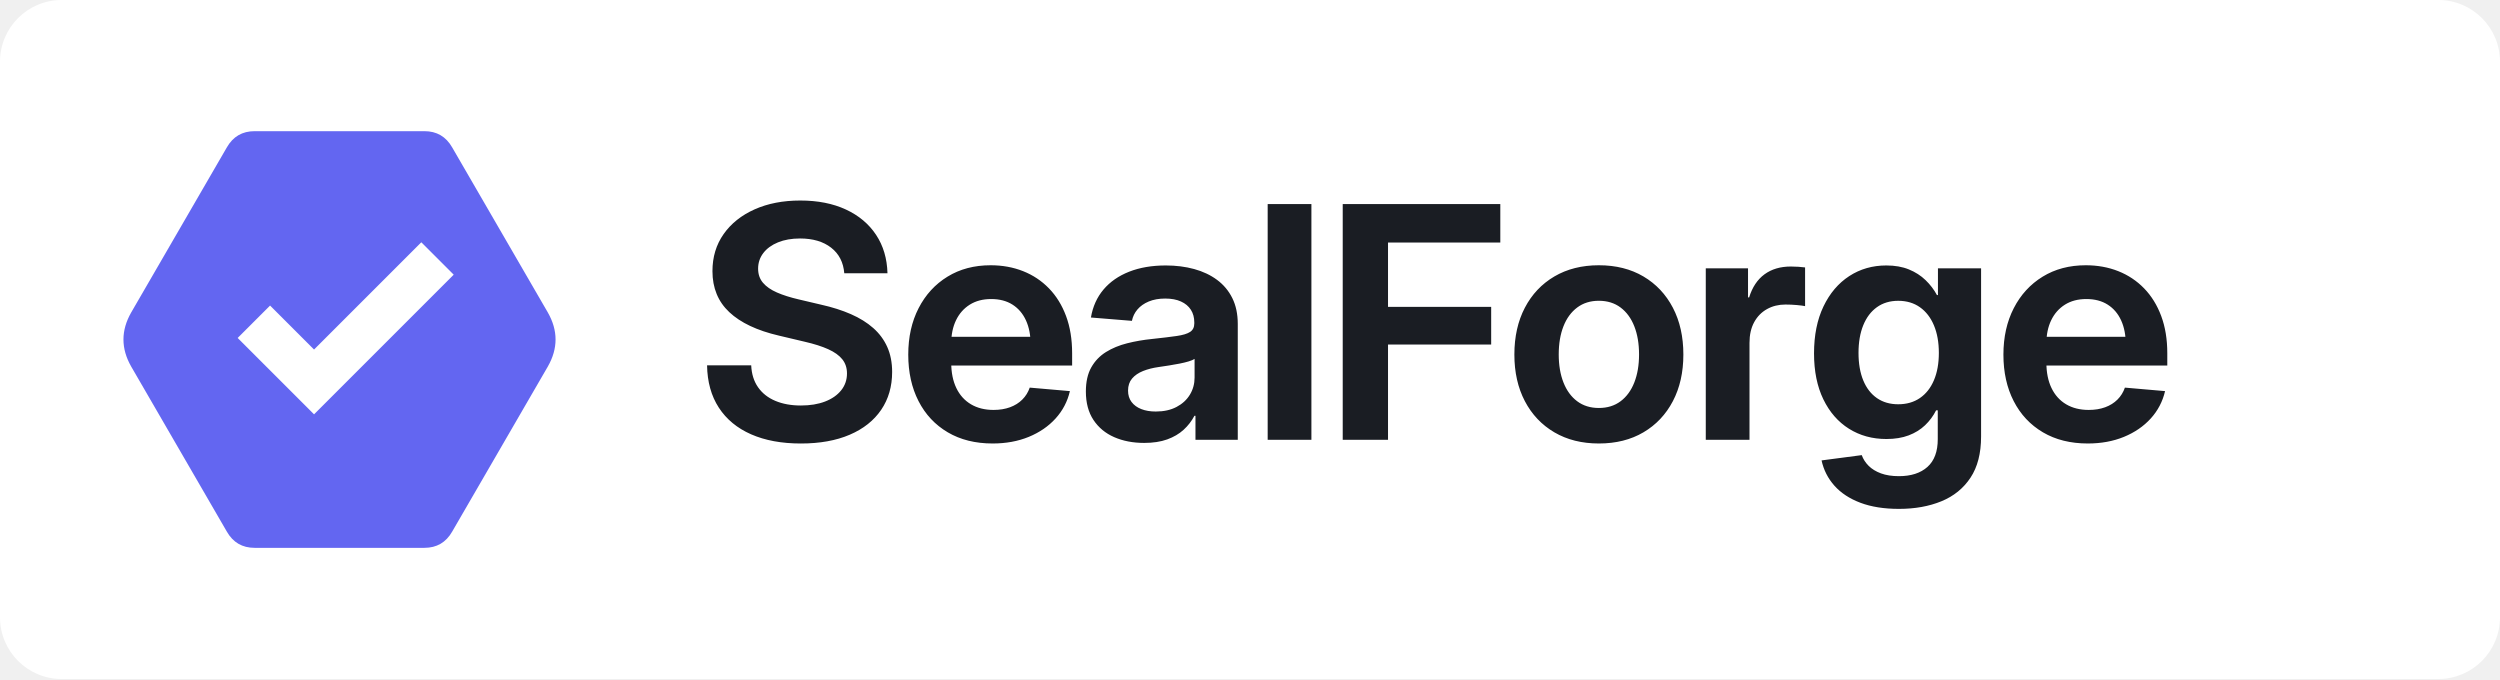
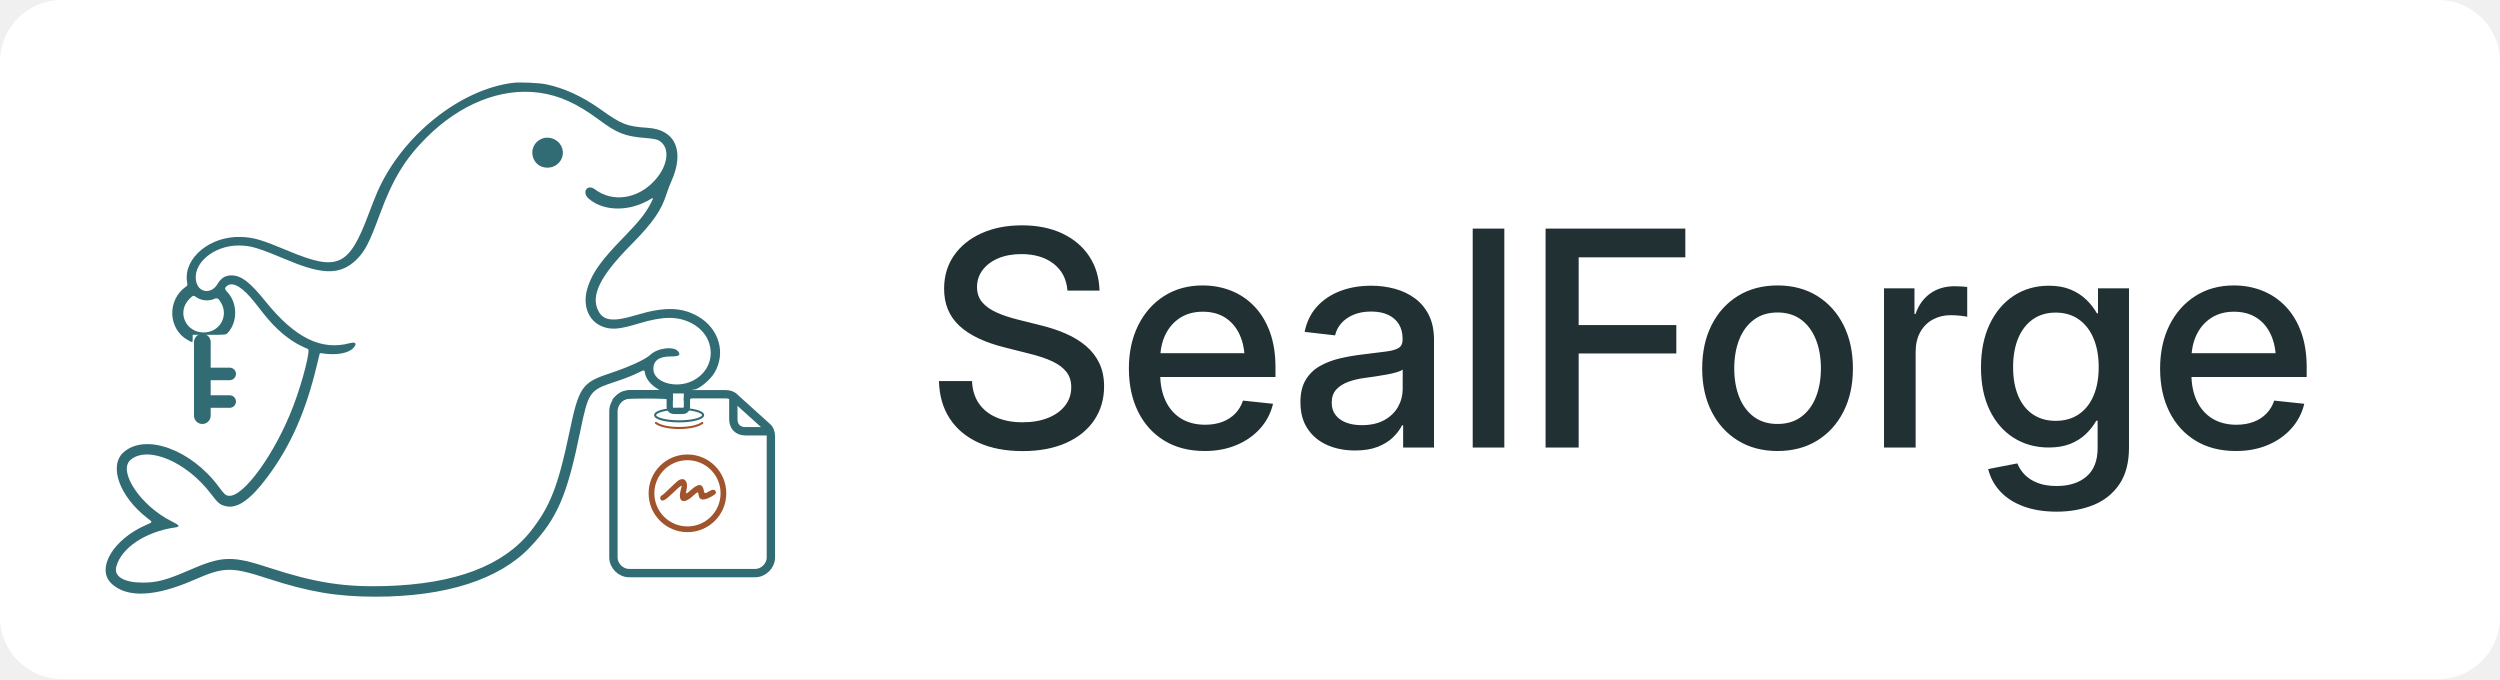
<svg xmlns="http://www.w3.org/2000/svg" width="324" height="88" viewBox="0 0 324 88" role="img" aria-label="SealForge">
-   <rect width="324" height="88" rx="8" fill="#ffffff" />
-   <g transform="translate(12 12)">
-     <path fill="#6366f1" fill-rule="evenodd" d="M21 5H43Q45.4 5 46.6 7.1L59 28.5Q61 32 59 35.5L46.6 56.9Q45.4 59 43 59H21Q18.6 59 17.4 56.9L5 35.5Q3 32 5 28.5L17.4 7.1Q18.6 5 21 5ZM18.8 31.8L23 27.6L28.7 33.3L42.6 19.4L46.8 23.6L28.7 41.7Z" />
-     <path fill="#1a1d23" d="M91.793 45.478Q88.056 45.478 85.346 44.288Q82.637 43.099 81.161 40.832Q79.686 38.566 79.636 35.345H85.357Q85.429 37.017 86.24 38.183Q87.051 39.348 88.479 39.951Q89.907 40.554 91.794 40.554Q93.588 40.554 94.928 40.038Q96.267 39.522 97.018 38.583Q97.769 37.645 97.769 36.396Q97.769 35.322 97.163 34.565Q96.557 33.809 95.339 33.258Q94.121 32.708 92.272 32.283L88.949 31.496Q84.703 30.507 82.518 28.456Q80.334 26.405 80.334 23.142Q80.334 20.392 81.784 18.334Q83.233 16.277 85.8 15.132Q88.366 13.988 91.713 13.988Q95.117 13.988 97.628 15.153Q100.138 16.318 101.54 18.437Q102.942 20.555 103.017 23.417H97.419Q97.248 21.294 95.716 20.1Q94.185 18.907 91.687 18.907Q90.052 18.907 88.827 19.41Q87.602 19.912 86.927 20.795Q86.251 21.678 86.251 22.823Q86.251 23.906 86.884 24.65Q87.517 25.395 88.697 25.909Q89.877 26.424 91.507 26.801L94.428 27.489Q96.573 27.968 98.275 28.713Q99.977 29.458 101.171 30.512Q102.365 31.566 102.993 32.976Q103.621 34.387 103.621 36.202Q103.621 39.024 102.201 41.112Q100.78 43.199 98.131 44.338Q95.481 45.478 91.793 45.478ZM116.646 45.476Q113.287 45.476 110.83 44.028Q108.372 42.579 107.041 39.982Q105.71 37.386 105.71 33.959Q105.71 30.548 107.052 27.939Q108.394 25.329 110.799 23.853Q113.204 22.378 116.383 22.378Q118.665 22.378 120.591 23.141Q122.518 23.904 123.945 25.373Q125.372 26.842 126.16 28.957Q126.948 31.072 126.948 33.779V35.376H107.999V31.648H124.162L121.569 32.637Q121.569 30.843 120.965 29.523Q120.361 28.203 119.222 27.479Q118.082 26.755 116.456 26.755Q114.841 26.755 113.682 27.484Q112.523 28.213 111.901 29.503Q111.28 30.793 111.28 32.492V35.013Q111.28 36.918 111.942 38.293Q112.605 39.667 113.838 40.397Q115.072 41.127 116.765 41.127Q117.955 41.127 118.897 40.781Q119.839 40.435 120.491 39.785Q121.143 39.136 121.454 38.235L126.659 38.688Q126.191 40.706 124.804 42.234Q123.418 43.761 121.33 44.618Q119.242 45.476 116.646 45.476ZM136.284 45.402Q134.112 45.402 132.405 44.656Q130.697 43.91 129.713 42.427Q128.729 40.944 128.729 38.741Q128.729 36.855 129.428 35.616Q130.127 34.376 131.332 33.626Q132.538 32.877 134.082 32.488Q135.626 32.099 137.305 31.931Q139.301 31.718 140.502 31.544Q141.703 31.371 142.242 31.013Q142.781 30.655 142.781 29.919V29.789Q142.781 28.838 142.338 28.147Q141.895 27.456 141.054 27.074Q140.214 26.692 139.01 26.692Q137.795 26.692 136.882 27.072Q135.969 27.453 135.415 28.104Q134.861 28.756 134.697 29.582L129.384 29.149Q129.743 27.029 131.015 25.523Q132.288 24.018 134.345 23.21Q136.402 22.403 139.091 22.403Q141.062 22.403 142.762 22.867Q144.463 23.332 145.732 24.272Q147.001 25.212 147.708 26.636Q148.415 28.059 148.415 29.982V45.0H142.933V41.891H142.795Q142.262 42.906 141.394 43.701Q140.526 44.495 139.268 44.948Q138.009 45.402 136.284 45.402ZM137.789 41.334Q139.351 41.334 140.478 40.741Q141.605 40.148 142.211 39.149Q142.818 38.15 142.818 36.927V34.514Q142.557 34.686 142.048 34.839Q141.538 34.992 140.877 35.123Q140.216 35.254 139.508 35.364Q138.8 35.475 138.145 35.57Q137.034 35.725 136.137 36.084Q135.24 36.444 134.718 37.058Q134.195 37.673 134.195 38.627Q134.195 39.49 134.649 40.096Q135.104 40.702 135.912 41.018Q136.72 41.334 137.789 41.334ZM157.958 14.443V45.0H152.291V14.443ZM162.017 45.0V14.443H182.44V19.43H167.887V27.77H181.256V32.652H167.887V45.0ZM195.213 45.476Q191.913 45.476 189.446 44.03Q186.98 42.583 185.621 39.988Q184.263 37.392 184.263 33.949Q184.263 30.485 185.621 27.883Q186.98 25.281 189.446 23.829Q191.913 22.378 195.213 22.378Q198.529 22.378 200.988 23.829Q203.447 25.281 204.806 27.883Q206.164 30.485 206.164 33.949Q206.164 37.392 204.806 39.988Q203.447 42.583 200.988 44.03Q198.529 45.476 195.213 45.476ZM195.213 40.874Q196.865 40.874 198.03 40.002Q199.194 39.13 199.808 37.565Q200.421 36 200.421 33.941Q200.421 31.855 199.808 30.294Q199.194 28.732 198.03 27.856Q196.865 26.98 195.213 26.98Q193.572 26.98 192.405 27.853Q191.238 28.726 190.624 30.288Q190.011 31.85 190.011 33.941Q190.011 36.006 190.624 37.568Q191.238 39.13 192.402 40.002Q193.566 40.874 195.213 40.874ZM209.068 45.0V22.779H214.544V26.543H214.689Q215.298 24.567 216.676 23.554Q218.055 22.541 220.101 22.541Q220.6 22.541 221.088 22.575Q221.575 22.609 221.939 22.659V27.675Q221.606 27.601 220.865 27.534Q220.125 27.468 219.39 27.468Q218.066 27.468 217.006 28.057Q215.946 28.646 215.34 29.756Q214.735 30.865 214.735 32.436V45.0ZM234.106 53.951Q231.209 53.951 229.111 53.16Q227.013 52.369 225.748 50.954Q224.483 49.538 224.074 47.669L229.282 46.984Q229.557 47.753 230.176 48.372Q230.796 48.99 231.774 49.351Q232.751 49.711 234.098 49.711Q236.462 49.711 237.798 48.513Q239.134 47.314 239.134 44.923V41.182H238.918Q238.369 42.273 237.488 43.113Q236.607 43.953 235.365 44.425Q234.122 44.896 232.477 44.896Q229.751 44.896 227.63 43.566Q225.51 42.235 224.304 39.748Q223.098 37.26 223.098 33.797Q223.098 30.275 224.319 27.721Q225.54 25.166 227.66 23.784Q229.781 22.403 232.468 22.403Q234.136 22.403 235.391 22.917Q236.647 23.43 237.553 24.305Q238.459 25.179 239.029 26.242H239.158V22.779H244.748V44.583Q244.748 47.834 243.379 49.905Q242.009 51.977 239.606 52.964Q237.203 53.951 234.106 53.951ZM234.007 40.393Q235.644 40.393 236.824 39.584Q238.003 38.775 238.639 37.277Q239.275 35.779 239.275 33.736Q239.275 31.693 238.642 30.176Q238.008 28.659 236.829 27.822Q235.649 26.984 234.007 26.984Q232.403 26.984 231.248 27.812Q230.093 28.639 229.478 30.152Q228.863 31.665 228.863 33.736Q228.863 35.81 229.48 37.305Q230.098 38.799 231.253 39.596Q232.408 40.393 234.007 40.393ZM258.579 45.476Q255.22 45.476 252.763 44.028Q250.306 42.579 248.974 39.982Q247.643 37.386 247.643 33.959Q247.643 30.548 248.985 27.939Q250.327 25.329 252.732 23.853Q255.137 22.378 258.316 22.378Q260.598 22.378 262.525 23.141Q264.451 23.904 265.878 25.373Q267.305 26.842 268.093 28.957Q268.881 31.072 268.881 33.779V35.376H249.932V31.648H266.095L263.502 32.637Q263.502 30.843 262.899 29.523Q262.295 28.203 261.155 27.479Q260.016 26.755 258.389 26.755Q256.774 26.755 255.615 27.484Q254.456 28.213 253.835 29.503Q253.213 30.793 253.213 32.492V35.013Q253.213 36.918 253.876 38.293Q254.538 39.667 255.772 40.397Q257.006 41.127 258.699 41.127Q259.888 41.127 260.83 40.781Q261.772 40.435 262.424 39.785Q263.076 39.136 263.388 38.235L268.592 38.688Q268.124 40.706 266.738 42.234Q265.351 43.761 263.263 44.618Q261.175 45.476 258.579 45.476Z" />
+   <rect width="324" height="88" rx="8" fill="white" />
+   <g transform="translate(12 9) scale(0.06756757) translate(-28 -11)">
+     <g id="paper" fill="none" stroke="#316b73" stroke-width="16" stroke-linecap="round" stroke-linejoin="round">
+       <path d="M1131 634H1060C1042 634 1027 649 1027 667V947C1027 963 1041 977 1057 977H1299C1315 977 1329 963 1329 947V714C1329 707 1326 700 1322 697L1260 641C1257 637 1250 634 1243 634H1172" />
+       <path d="M1257 641V682C1257 696 1266 705 1280 705H1326" />
+     </g>
+     <g id="seal-contour" fill="#316b73">
+       <path fill-rule="evenodd" d="M835.0 36.6C732.7 48.9 621.1 138.5 574.2 246.0C570.9 253.4 563.2 273.0 557.0 289.5C519.7 388.8 498.3 398.6 404.5 359.5C351.8 337.5 337.8 333.3 313.0 332.3C254.3 330.0 202.8 372.0 209.0 417.3C210.2 425.4 210.2 425.4 207.3 427.4C170.1 453.2 172.5 509.9 211.7 530.7C220.0 535.2 220.0 535.2 220.0 527.0V520.0H251.8C283.6 520.0 283.6 520.0 286.7 516.7C306.8 495.9 306.4 458.4 285.8 437.3C281.0 432.4 281.1 429.5 286.3 425.8C297.8 417.6 316.1 428.8 339.6 458.6C343.9 464.1 351.4 473.6 356.1 479.6C379.2 508.8 403.5 529.5 429.6 542.1C435.2 544.8 440.2 547.0 440.8 547.0C446.8 547.0 431.2 608.6 413.0 656.6C378.6 747.1 317.0 832.5 288.9 828.7C282.8 827.9 280.8 826.0 269.8 811.2C216.8 739.7 128.9 708.1 87.2 745.5C58.4 771.4 79.8 830.4 132.9 871.5C143.8 879.9 143.9 879.0 130.5 884.8C67.6 912.1 34.2 968.4 64.1 997.0C93.3 1025.0 148.0 1022.7 222.3 990.2C279.9 964.9 293.9 964.6 363.5 987.3C442.6 1013.2 496.7 1022.3 571.0 1022.3C705.7 1022.2 808.1 989.4 867.0 927.4C919.3 872.3 938.0 829.1 963.6 704.0C978.7 630.3 981.6 626.1 1027.5 611.0C1048.5 604.1 1063.4 598.3 1075.9 592.1C1086.3 587.0 1086.6 587.0 1087.3 592.5C1088.8 603.0 1097.1 614.2 1109.1 622.0L1115.3 626.0H1084.9C1051.9 626.0 1047.0 626.6 1038.5 631.5C1034.0 634.2 1025.0 643.2 1025.0 645.0C1025.0 646.8 1045.6 645.7 1050.5 643.7C1057.3 640.9 1130.0 641.2 1130.0 644.0C1130.0 645.8 1130.7 646.0 1135.6 646.0H1141.2L1140.8 639.2L1140.5 632.5H1151.5H1162.5L1162.2 639.2L1161.8 646.0H1167.9C1173.3 646.0 1174.0 645.8 1174.0 644.0C1174.0 642.7 1174.7 642.0 1176.0 642.0C1177.8 642.0 1178.0 641.3 1178.0 633.5C1178.0 625.0 1178.0 625.0 1181.7 625.0C1190.3 625.0 1212.9 606.4 1220.9 592.7C1243.1 554.9 1229.7 508.4 1190.0 485.1C1158.6 466.7 1125.0 465.8 1071.3 482.0C1026.6 495.5 1007.9 493.5 998.0 474.0C983.0 444.6 1001.4 407.4 1060.6 347.5C1103.0 304.6 1119.1 281.3 1129.5 248.0C1131.5 241.7 1135.1 232.2 1137.5 227.0C1164.3 168.3 1146.5 126.5 1093.0 123.0C1052.4 120.3 1043.0 116.6 1001.5 87.0C967.0 62.5 932.4 46.7 897.5 39.4C884.8 36.8 847.5 35.1 835.0 36.6ZM884.5 55.6C923.2 60.9 957.0 76.1 999.7 107.8C1034.5 133.6 1049.2 139.3 1088.5 142.5C1107.4 144.0 1112.8 145.4 1118.8 150.6C1136.3 165.6 1130.0 198.9 1104.6 225.7C1072.3 259.8 1025.0 266.2 991.7 241.1C976.7 229.7 965.5 246.8 979.9 259.1C1008.8 283.9 1058.7 284.0 1098.8 259.4C1104.0 256.2 1104.0 257.0 1099.1 266.8C1089.5 285.9 1076.9 301.8 1048.1 331.4C1004.2 376.3 987.6 399.2 978.0 427.8C965.5 465.3 980.6 498.8 1013.6 506.6C1028.4 510.1 1043.2 508.1 1076.5 498.0C1121.6 484.4 1149.6 484.1 1175.5 497.0C1225.0 521.5 1226.7 584.7 1178.5 608.4C1146.5 624.2 1103.6 611.0 1103.6 585.5C1103.6 569.4 1114.5 561.5 1136.8 561.5C1152.7 561.5 1156.3 559.2 1151.5 552.3C1143.8 541.2 1111.9 544.8 1097.7 558.4C1088.2 567.4 1056.4 581.9 1018.4 594.5C967.0 611.5 960.5 621.0 943.0 705.0C921.1 810.1 905.6 849.6 868.1 897.0C815.6 963.1 723.6 997.9 590.5 1001.9C510.9 1004.3 454.3 995.4 367.8 967.1C295.0 943.2 276.9 943.7 212.5 971.8C170.1 990.3 151.6 995.2 125.0 995.3C88.3 995.4 68.6 983.8 73.4 964.9C82.6 929.0 129.6 897.5 186.2 889.5C196.5 888.0 195.1 885.4 180.5 878.2C120.5 848.7 75.3 781.3 101.0 759.7C134.0 731.9 208.4 763.5 255.0 825.0C268.4 842.7 272.1 845.8 283.0 848.6C305.0 854.2 330.0 837.1 362.0 794.5C408.1 733.0 437.1 667.3 459.0 575.0C461.3 565.4 463.3 556.9 463.6 556.1C463.9 555.2 465.1 555.0 467.8 555.4C494.7 559.8 518.7 555.7 528.3 545.1C535.6 537.0 532.8 533.0 521.9 535.9C466.5 550.9 416.0 525.9 359.3 455.5C329.6 418.6 313.0 406.0 294.2 406.0C282.3 406.0 274.4 411.1 267.1 423.3C256.1 441.5 233.3 439.8 227.4 420.4C216.9 385.5 258.9 348.4 308.5 348.7C332.2 348.9 344.0 352.5 406.5 378.5C471.7 405.6 505.3 404.7 535.0 374.9C550.5 359.5 559.7 341.4 578.5 290.0C603.4 222.0 627.0 183.0 668.0 142.0C732.8 77.1 811.4 45.7 884.5 55.6ZM227.1 447.9C236.2 454.5 250.7 455.9 261.4 451.1C267.1 448.6 269.5 450.0 274.4 458.5C289.6 484.5 271.4 515.6 241.0 515.5C205.9 515.3 189.1 475.8 213.6 451.2C220.7 444.1 221.5 443.9 227.1 447.9ZM888.4 144.4C860.3 157.5 869.1 199.2 900.0 199.4C922.8 199.6 937.2 176.3 926.3 156.8C918.9 143.7 901.9 138.1 888.4 144.4Z" />
+     </g>
+     <g id="key" fill="none" stroke="#316b73" stroke-linecap="round" stroke-linejoin="round">
+       <path d="M238.5 534V675" stroke-width="32" />
+       <path d="M238.5 595H291M238.5 648H291" stroke-width="24" />
+     </g>
+     <g id="press" fill="none" stroke="#316b73" stroke-linecap="round" stroke-linejoin="round">
+       <ellipse cx="1153" cy="674" rx="46" ry="12" stroke-width="4" />
+       <path d="M1135 630V657Q1135 666 1144 666H1159Q1168 666 1168 657V630" stroke-width="12" />
+     </g>
+     <g id="ink-line" fill="none" stroke="#9f542e" stroke-linecap="round">
+       <path d="M1108.5 689C1125.5 702 1180.5 702 1197.5 689" stroke-width="4" />
+     </g>
+     <g id="imprint" fill="#9f542e">
+       <circle cx="1169" cy="824" r="69" fill="none" stroke="#9f542e" stroke-width="11" />
+       <path fill-rule="evenodd" d="M1152.5 798.7C1150.9 799.5 1143.1 806.5 1135.4 814.1C1127.6 821.8 1120.7 828.0 1120.1 828.0C1117.9 828.0 1115.8 832.7 1117.0 834.9C1120.2 841.1 1125.7 838.3 1142.1 822.4C1152.3 812.4 1158.1 808.0 1158.0 810.2C1158.0 810.4 1157.1 813.9 1156.0 818.0C1150.2 840.3 1161.3 845.8 1179.0 829.5C1188.7 820.6 1189.6 820.4 1190.3 826.7C1191.5 837.4 1199.1 838.8 1213.6 831.0C1223.6 825.5 1225.2 823.5 1222.6 819.5C1220.3 816.0 1216.9 816.3 1209.9 820.6C1203.1 824.8 1201.3 824.6 1200.5 819.3C1198.2 805.2 1190.4 804.5 1176.1 817.2C1165.4 826.6 1165.2 826.6 1167.4 816.0C1170.6 801.2 1163.4 792.9 1152.5 798.7Z" />
+     </g>
  </g>
+   <path fill="#203033" d="M132.522 58.462Q129.225 58.462 126.817 57.366Q124.409 56.269 123.082 54.235Q121.756 52.202 121.692 49.387H125.975Q126.042 51.107 126.875 52.302Q127.707 53.498 129.166 54.113Q130.624 54.729 132.522 54.729Q134.393 54.729 135.811 54.166Q137.228 53.604 138.031 52.576Q138.835 51.548 138.835 50.175Q138.835 49.018 138.22 48.216Q137.605 47.414 136.403 46.844Q135.201 46.273 133.422 45.838L130.214 45.027Q126.275 44.045 124.315 42.204Q122.355 40.363 122.355 37.435Q122.355 34.955 123.642 33.104Q124.928 31.254 127.207 30.228Q129.486 29.203 132.444 29.203Q135.439 29.203 137.672 30.258Q139.905 31.314 141.165 33.215Q142.424 35.117 142.498 37.661H138.344Q138.164 35.431 136.549 34.181Q134.934 32.931 132.366 32.931Q130.662 32.931 129.366 33.48Q128.069 34.03 127.346 34.997Q126.622 35.963 126.622 37.214Q126.622 38.38 127.294 39.171Q127.966 39.961 129.157 40.496Q130.349 41.032 131.914 41.419L134.829 42.15Q136.622 42.58 138.13 43.24Q139.638 43.9 140.75 44.845Q141.862 45.79 142.476 47.08Q143.09 48.37 143.09 50.068Q143.09 52.555 141.812 54.45Q140.533 56.345 138.163 57.403Q135.793 58.462 132.522 58.462ZM156.136 58.451Q153.082 58.451 150.878 57.097Q148.673 55.742 147.488 53.333Q146.303 50.923 146.303 47.767Q146.303 44.605 147.504 42.177Q148.704 39.749 150.859 38.371Q153.015 36.993 155.856 36.993Q157.854 36.993 159.57 37.681Q161.287 38.368 162.575 39.716Q163.863 41.064 164.581 43.037Q165.3 45.01 165.3 47.584V48.856H148.344V45.773H163.17L161.317 46.748Q161.317 44.838 160.673 43.408Q160.029 41.979 158.816 41.188Q157.603 40.397 155.883 40.397Q154.174 40.397 152.936 41.195Q151.699 41.993 151.031 43.381Q150.363 44.768 150.363 46.547V48.453Q150.363 50.483 151.065 51.965Q151.768 53.448 153.076 54.247Q154.385 55.046 156.186 55.046Q157.439 55.046 158.425 54.671Q159.411 54.297 160.089 53.594Q160.768 52.89 161.091 51.917L164.987 52.33Q164.554 54.147 163.325 55.525Q162.095 56.902 160.255 57.677Q158.415 58.451 156.136 58.451ZM175.612 58.383Q173.6 58.383 172 57.674Q170.4 56.965 169.467 55.57Q168.535 54.174 168.535 52.131Q168.535 50.365 169.213 49.238Q169.891 48.111 171.039 47.451Q172.187 46.792 173.63 46.453Q175.074 46.114 176.595 45.937Q178.486 45.703 179.62 45.559Q180.754 45.414 181.265 45.094Q181.775 44.773 181.775 44.037V43.895Q181.775 42.818 181.304 42.033Q180.833 41.247 179.923 40.812Q179.014 40.376 177.701 40.376Q176.38 40.376 175.393 40.8Q174.406 41.223 173.807 41.922Q173.208 42.621 173.03 43.463L169.08 43.012Q169.464 41.091 170.656 39.761Q171.849 38.431 173.663 37.729Q175.477 37.028 177.706 37.028Q179.306 37.028 180.774 37.428Q182.241 37.828 183.383 38.672Q184.526 39.516 185.187 40.85Q185.848 42.184 185.848 44.058V58.0H181.847V55.121H181.709Q181.294 55.938 180.524 56.688Q179.753 57.438 178.549 57.91Q177.345 58.383 175.612 58.383ZM176.481 55.1Q178.229 55.1 179.41 54.443Q180.592 53.787 181.19 52.718Q181.789 51.648 181.789 50.411V47.89Q181.573 48.077 181.027 48.238Q180.482 48.399 179.751 48.535Q179.02 48.672 178.248 48.786Q177.477 48.899 176.816 48.988Q175.686 49.137 174.72 49.493Q173.754 49.849 173.171 50.493Q172.589 51.137 172.589 52.197Q172.589 53.124 173.078 53.772Q173.568 54.421 174.443 54.76Q175.318 55.1 176.481 55.1ZM194.961 29.626V58.0H190.863V29.626ZM200.308 58.0V29.626H218.417V33.347H204.595V42.126H217.251V45.808H204.595V58.0ZM230.365 58.451Q227.44 58.451 225.242 57.101Q223.043 55.75 221.823 53.339Q220.602 50.928 220.602 47.753Q220.602 44.55 221.823 42.127Q223.043 39.705 225.242 38.349Q227.44 36.993 230.365 36.993Q233.307 36.993 235.502 38.349Q237.698 39.705 238.918 42.127Q240.138 44.55 240.138 47.753Q240.138 50.928 238.918 53.339Q237.698 55.75 235.502 57.101Q233.307 58.451 230.365 58.451ZM230.365 54.946Q232.187 54.946 233.441 54.017Q234.695 53.088 235.342 51.458Q235.989 49.829 235.989 47.75Q235.989 45.644 235.342 44.011Q234.695 42.378 233.441 41.438Q232.187 40.498 230.365 40.498Q228.558 40.498 227.305 41.434Q226.052 42.369 225.405 44.003Q224.759 45.637 224.759 47.75Q224.759 49.838 225.405 51.463Q226.052 53.088 227.301 54.017Q228.55 54.946 230.365 54.946ZM244.168 58.0V37.366H248.114V40.691H248.254Q248.822 39.005 250.137 38.05Q251.453 37.095 253.349 37.095Q253.782 37.095 254.227 37.125Q254.671 37.155 254.951 37.192V41.053Q254.723 40.997 254.105 40.923Q253.486 40.849 252.796 40.849Q251.53 40.849 250.496 41.41Q249.462 41.97 248.864 43.041Q248.266 44.112 248.266 45.653V58.0ZM266.547 66.311Q264.086 66.311 262.241 65.626Q260.396 64.941 259.237 63.697Q258.079 62.453 257.667 60.789L261.447 60.057Q261.766 60.867 262.418 61.533Q263.069 62.199 264.092 62.593Q265.115 62.987 266.544 62.987Q268.979 62.987 270.416 61.75Q271.852 60.514 271.852 58.068V54.525H271.68Q271.132 55.48 270.306 56.27Q269.479 57.059 268.303 57.528Q267.127 57.997 265.523 57.997Q262.96 57.997 260.972 56.739Q258.984 55.481 257.86 53.154Q256.735 50.826 256.735 47.623Q256.735 44.402 257.86 42.022Q258.985 39.641 260.976 38.335Q262.966 37.028 265.54 37.028Q267.146 37.028 268.337 37.52Q269.527 38.012 270.375 38.83Q271.222 39.649 271.759 40.609H271.899V37.366H275.918V57.993Q275.918 60.921 274.67 62.758Q273.422 64.595 271.295 65.453Q269.169 66.311 266.547 66.311ZM266.409 54.541Q268.157 54.541 269.407 53.693Q270.658 52.846 271.325 51.28Q271.991 49.714 271.991 47.58Q271.991 45.455 271.328 43.867Q270.665 42.279 269.414 41.396Q268.164 40.512 266.409 40.512Q264.697 40.512 263.46 41.382Q262.223 42.252 261.56 43.834Q260.898 45.417 260.898 47.58Q260.898 49.754 261.564 51.314Q262.23 52.875 263.467 53.708Q264.704 54.541 266.409 54.541ZM289.782 58.451Q286.728 58.451 284.524 57.097Q282.319 55.742 281.134 53.333Q279.949 50.923 279.949 47.767Q279.949 44.605 281.149 42.177Q282.35 39.749 284.505 38.371Q286.66 36.993 289.502 36.993Q291.5 36.993 293.216 37.681Q294.933 38.368 296.221 39.716Q297.509 41.064 298.227 43.037Q298.946 45.01 298.946 47.584V48.856H281.99V45.773H296.815L294.962 46.748Q294.962 44.838 294.319 43.408Q293.675 41.979 292.462 41.188Q291.249 40.397 289.529 40.397Q287.819 40.397 286.582 41.195Q285.345 41.993 284.677 43.381Q284.008 44.768 284.008 46.547V48.453Q284.008 50.483 284.711 51.965Q285.413 53.448 286.722 54.247Q288.031 55.046 289.832 55.046Q291.085 55.046 292.071 54.671Q293.057 54.297 293.735 53.594Q294.413 52.89 294.737 51.917L298.633 52.33Q298.2 54.147 296.97 55.525Q295.741 56.902 293.9 57.677Q292.06 58.451 289.782 58.451Z" />
</svg>
